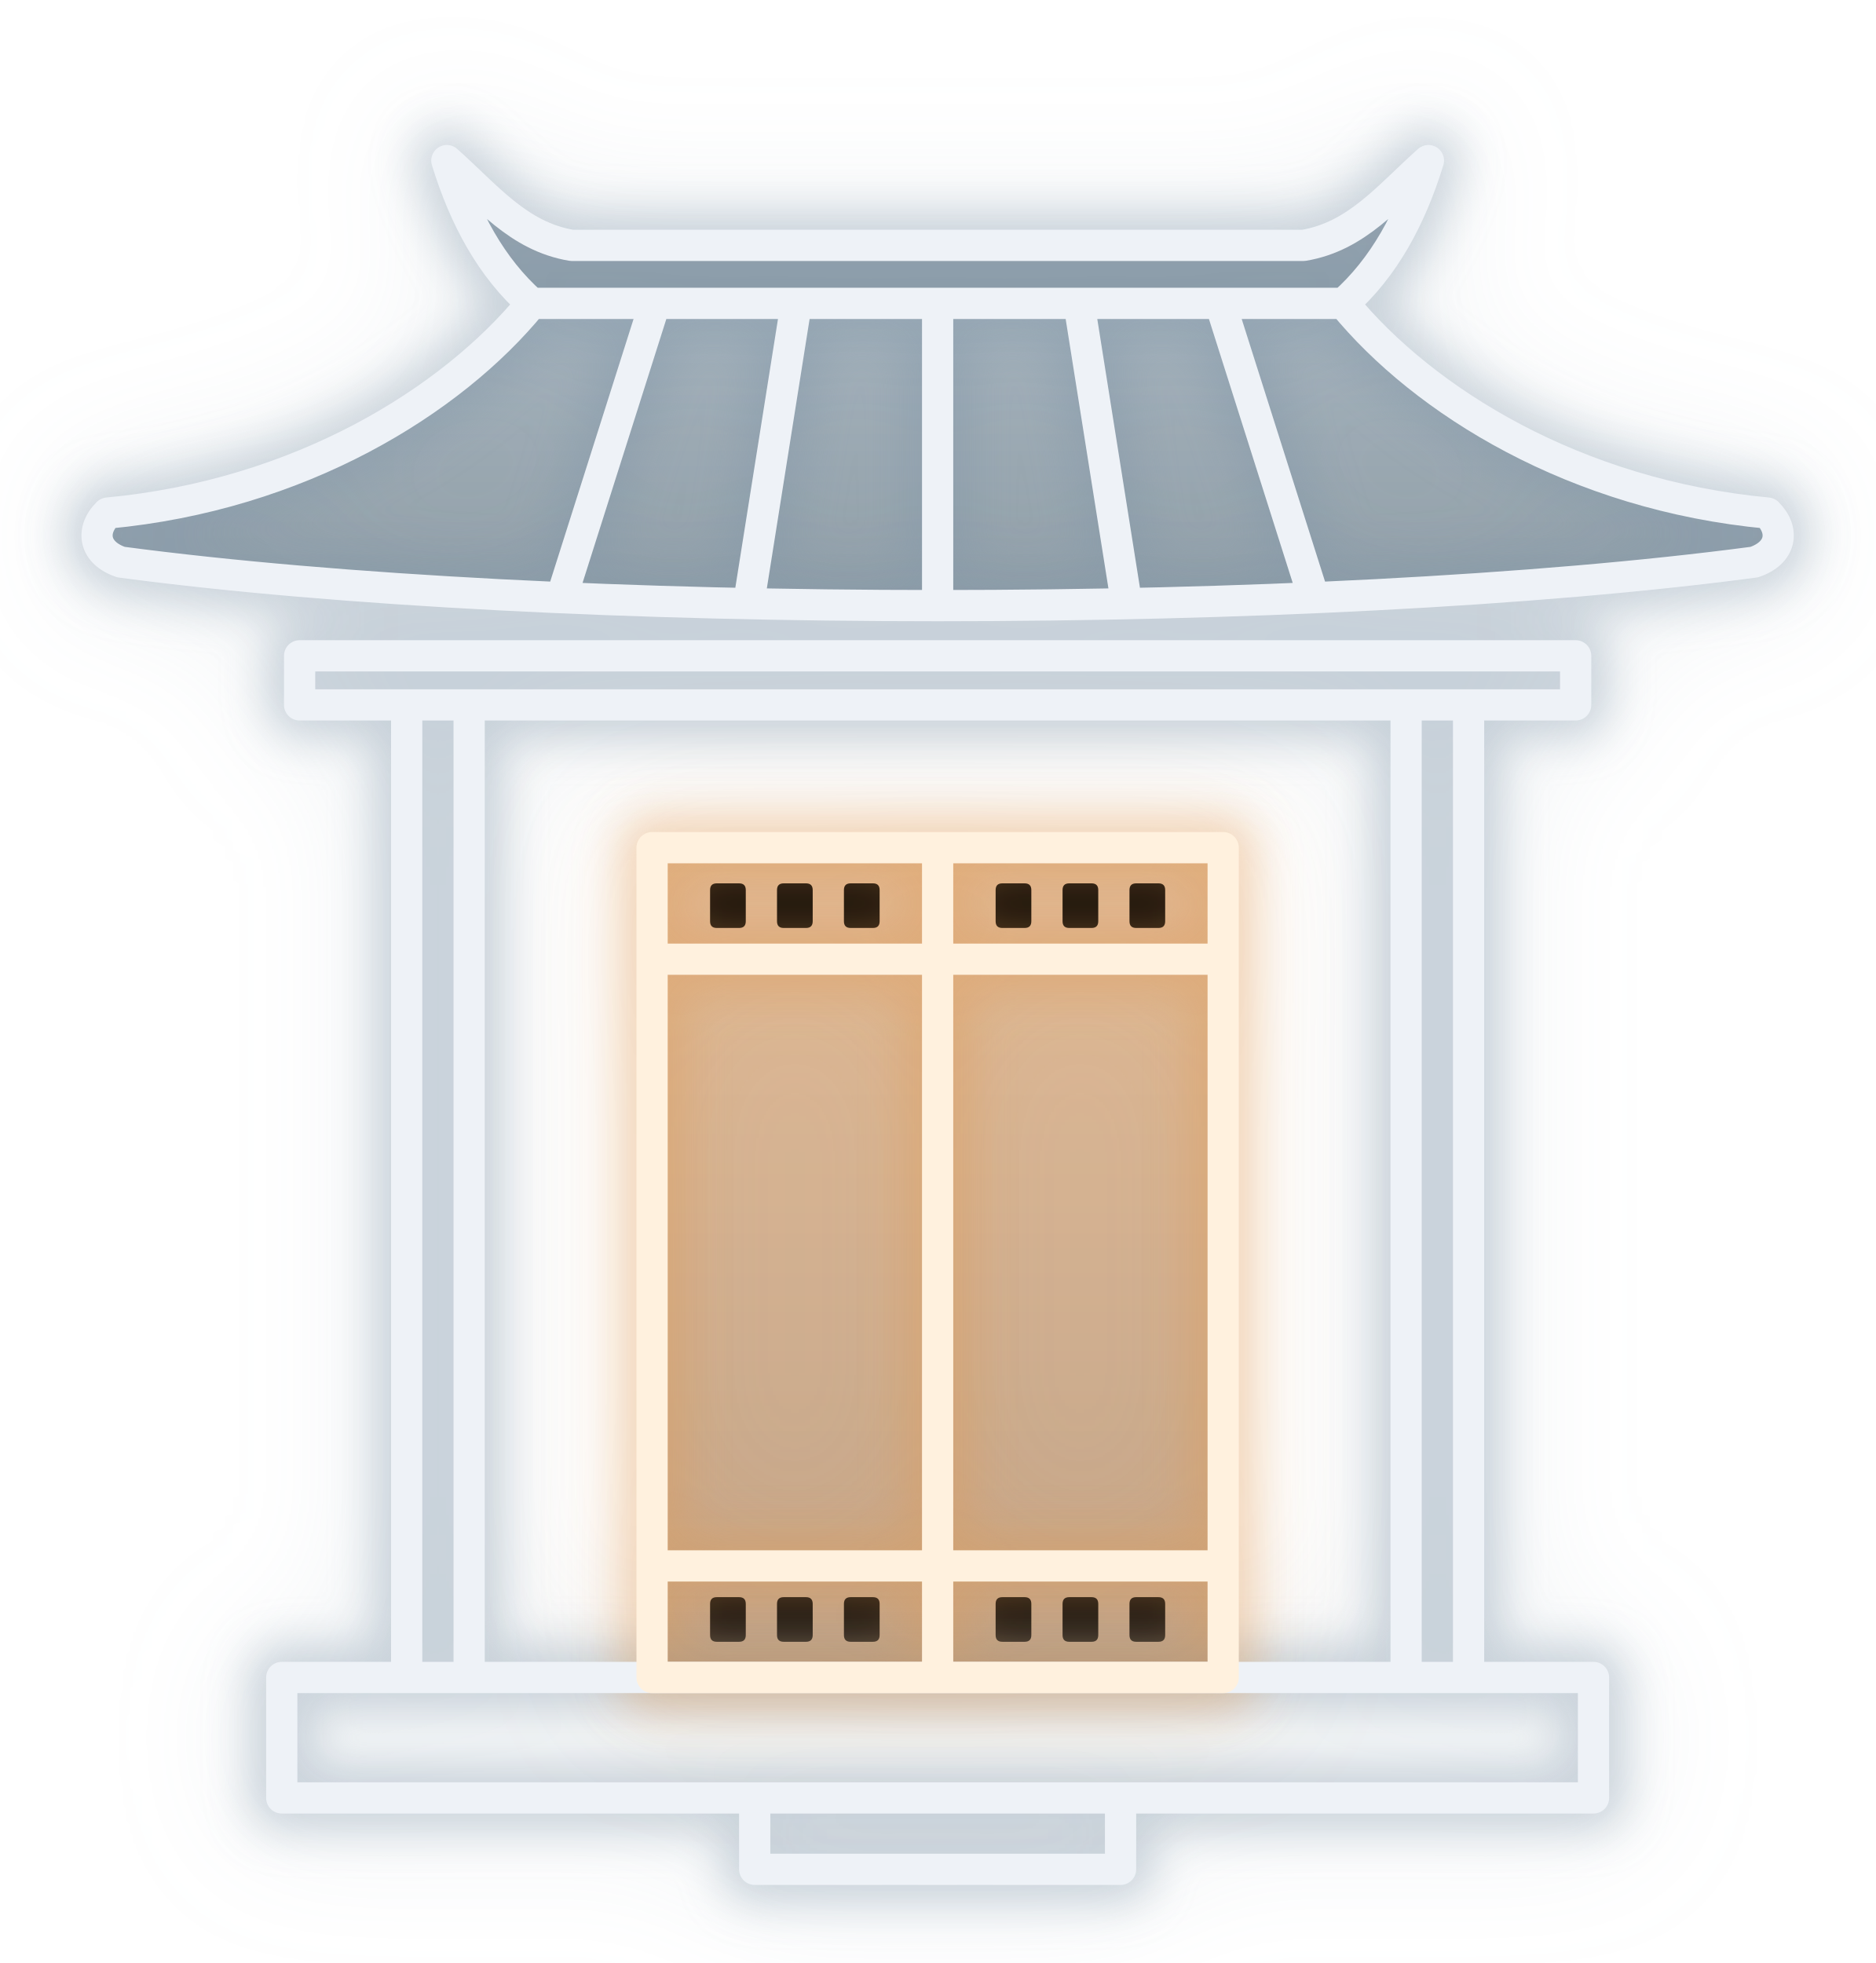
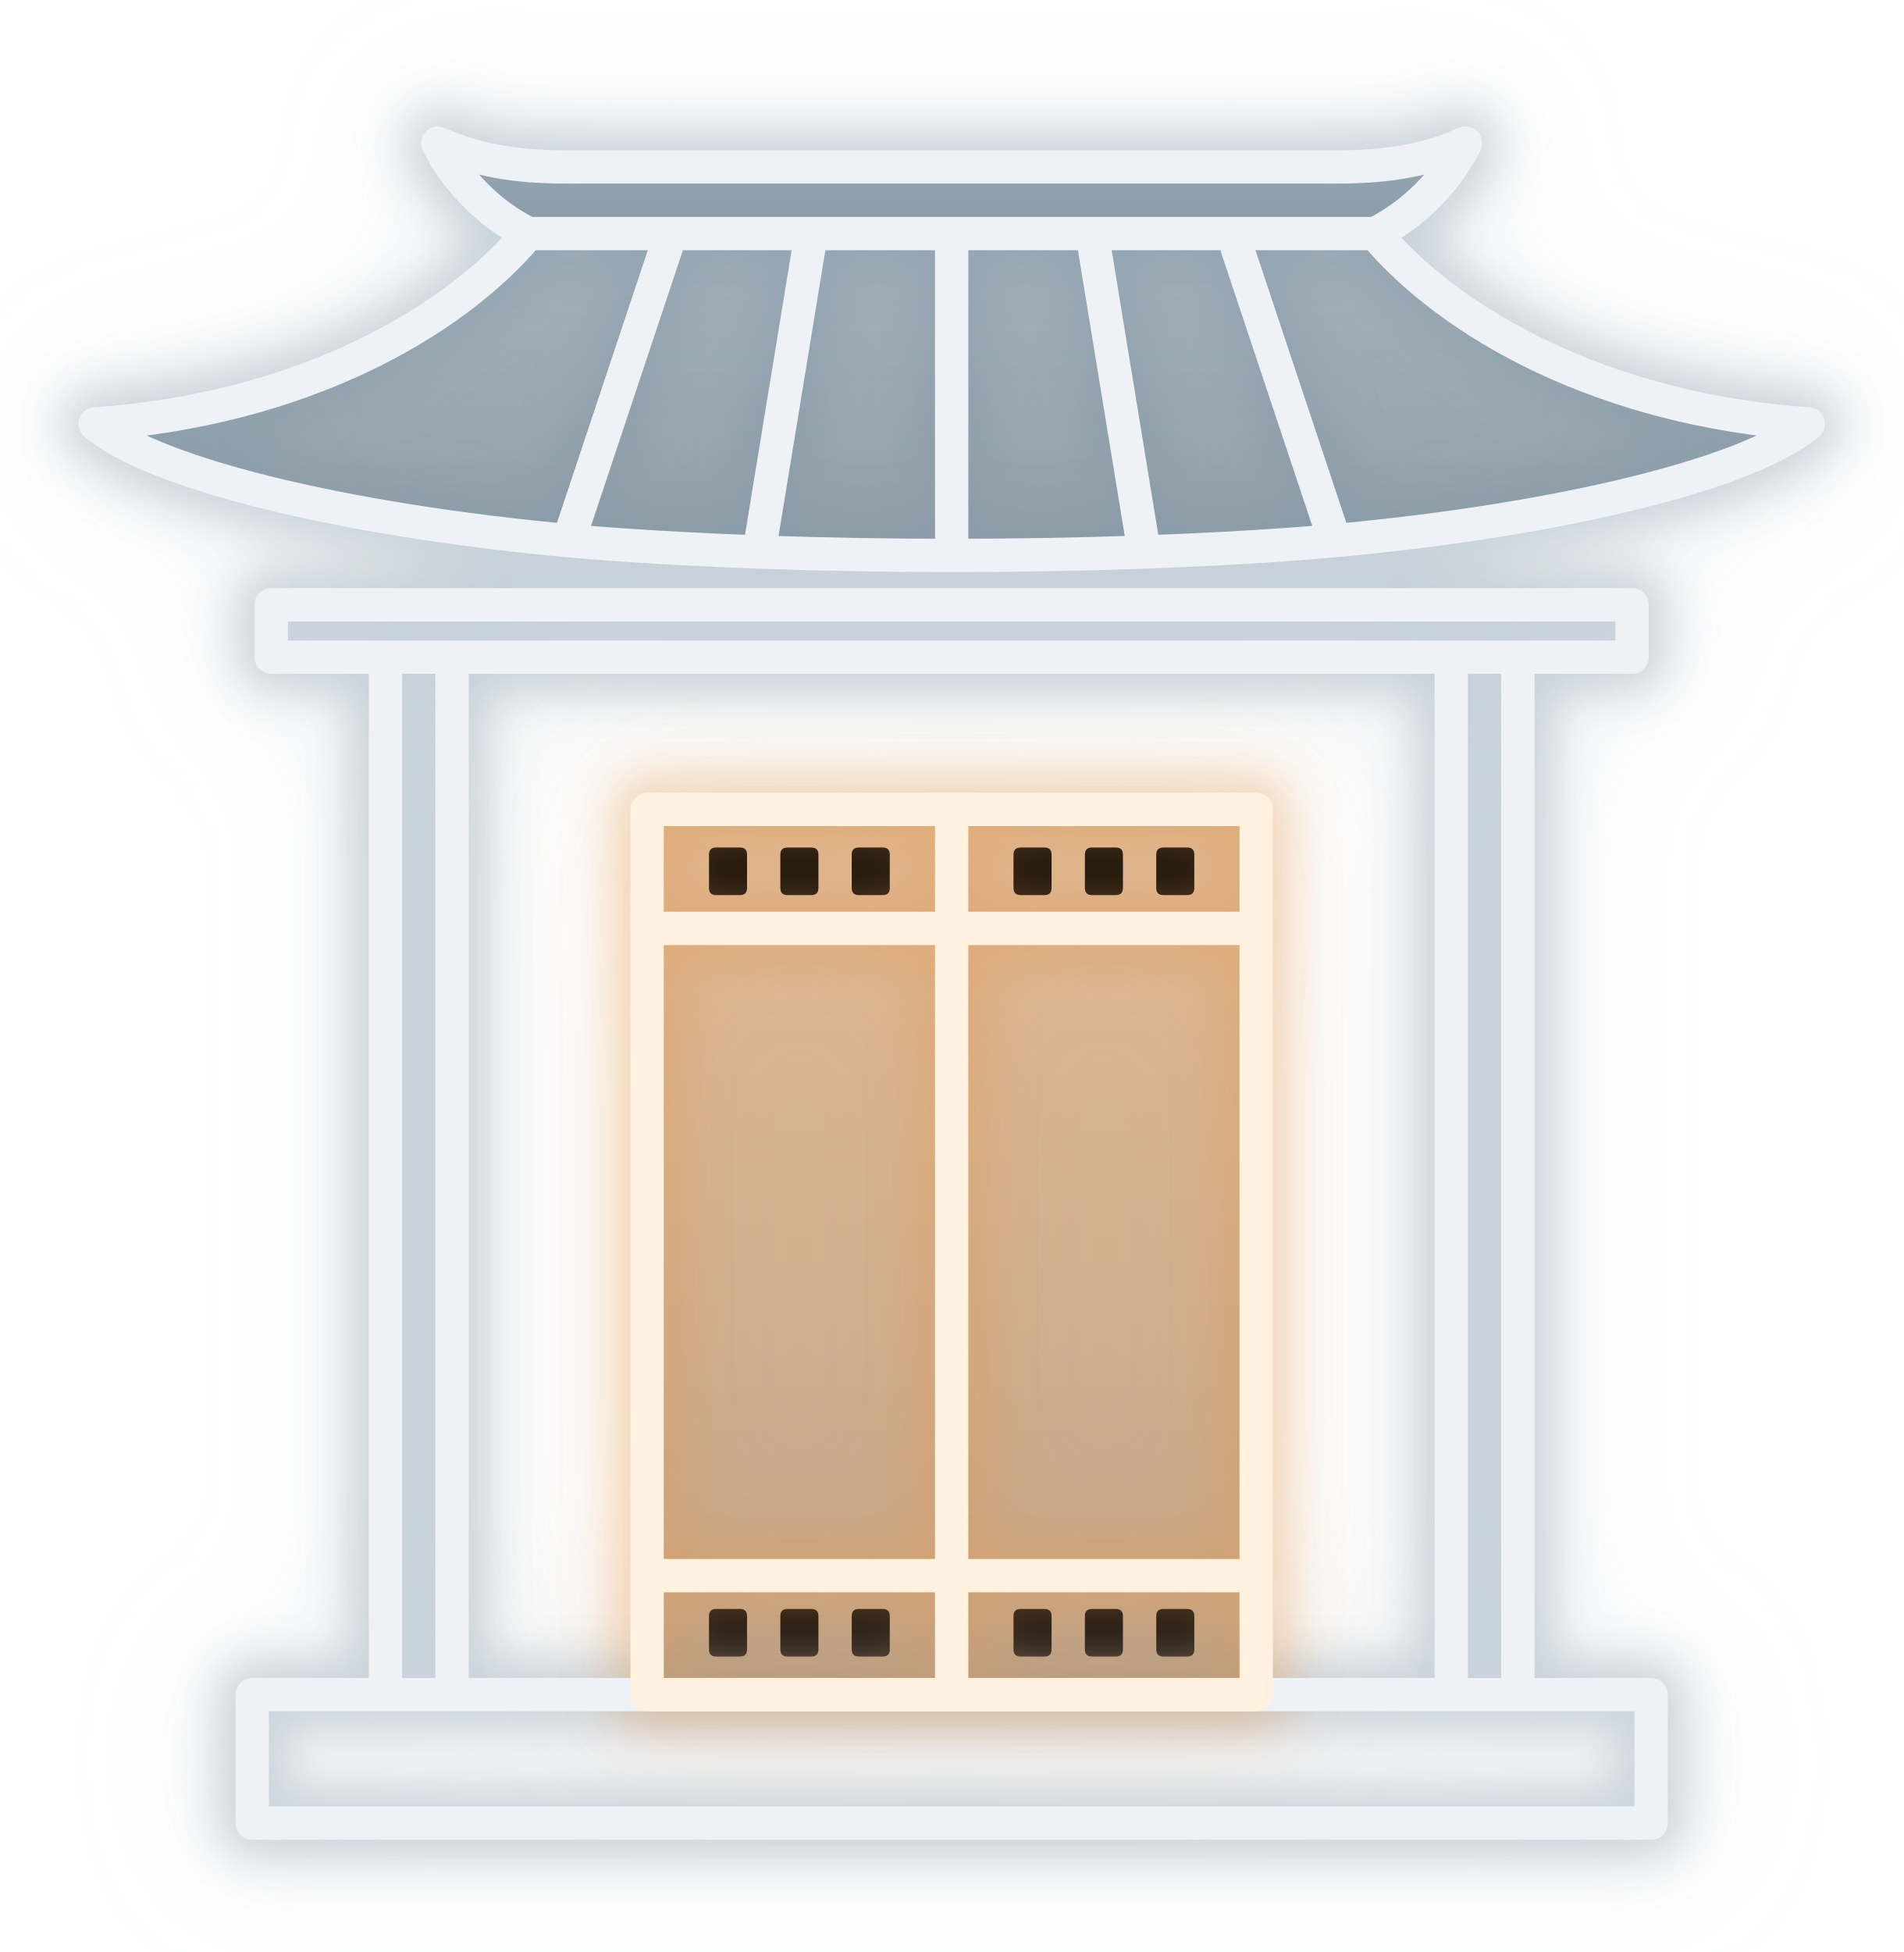
- <svg xmlns="http://www.w3.org/2000/svg" viewBox="80 40 840 880" width="512" height="536">
+ <svg xmlns="http://www.w3.org/2000/svg" viewBox="100 80 800 820" width="512" height="525">
  <defs>
    <filter id="near" filterUnits="userSpaceOnUse" x="0" y="0" width="1000" height="1000">
      <feGaussianBlur stdDeviation="9.6" />
    </filter>
    <filter id="far" filterUnits="userSpaceOnUse" x="0" y="0" width="1000" height="1000">
      <feGaussianBlur stdDeviation="30.0" />
    </filter>
    <linearGradient id="roof" x1="0" y1="0" x2="0" y2="1">
      <stop offset="0" stop-color="#5E7688" />
      <stop offset="1" stop-color="#38505F" />
    </linearGradient>
    <linearGradient id="door" x1="0" y1="0" x2="0" y2="1">
      <stop offset="0" stop-color="#C98443" />
      <stop offset="1" stop-color="#8E5A2A" />
    </linearGradient>
  </defs>
  <g stroke="none" opacity="0.55">
-     <path fill="url(#roof)" d="M318 176 C282 220 214 262 128 270 C120 278 122 288 134 292 C330 318 670 318 866 292 C878 288 880 278 872 270 C786 262 718 220 682 176 Z" />
-     <path fill="url(#roof)" d="M318 176 C300 160 288 138 280 112 C298 128 312 146 336 150 L664 150 C688 146 702 128 720 112 C712 138 700 160 682 176 Z" />
+     <path fill="url(#roof)" d="M322 178 C290 216 226 252 140 258 C166 280 252 300 350 308 C440 315 560 315 650 308 C748 300 834 280 860 258 C774 252 710 216 678 178 Z" />
+     <path fill="url(#roof)" d="M322 178 C306 170 292 156 284 140 C300 147 316 150 338 150 L662 150 C684 150 700 147 716 140 C708 156 694 170 678 178 Z" />
    <path fill="url(#door)" d="M372 420 L628 420 L628 792 L372 792 Z" />
  </g>
  <path fill="#000" d="M401 436 L411 436 Q414 436 414 439 L414 453 Q414 456 411 456 L401 456 Q398 456 398 453 L398 439 Q398 436 401 436 ZM401 756 L411 756 Q414 756 414 759 L414 773 Q414 776 411 776 L401 776 Q398 776 398 773 L398 759 Q398 756 401 756 ZM431 436 L441 436 Q444 436 444 439 L444 453 Q444 456 441 456 L431 456 Q428 456 428 453 L428 439 Q428 436 431 436 ZM431 756 L441 756 Q444 756 444 759 L444 773 Q444 776 441 776 L431 776 Q428 776 428 773 L428 759 Q428 756 431 756 ZM461 436 L471 436 Q474 436 474 439 L474 453 Q474 456 471 456 L461 456 Q458 456 458 453 L458 439 Q458 436 461 436 ZM461 756 L471 756 Q474 756 474 759 L474 773 Q474 776 471 776 L461 776 Q458 776 458 773 L458 759 Q458 756 461 756 ZM529 436 L539 436 Q542 436 542 439 L542 453 Q542 456 539 456 L529 456 Q526 456 526 453 L526 439 Q526 436 529 436 ZM529 756 L539 756 Q542 756 542 759 L542 773 Q542 776 539 776 L529 776 Q526 776 526 773 L526 759 Q526 756 529 756 ZM559 436 L569 436 Q572 436 572 439 L572 453 Q572 456 569 456 L559 456 Q556 456 556 453 L556 439 Q556 436 559 436 ZM559 756 L569 756 Q572 756 572 759 L572 773 Q572 776 569 776 L559 776 Q556 776 556 773 L556 759 Q556 756 559 756 ZM589 436 L599 436 Q602 436 602 439 L602 453 Q602 456 599 456 L589 456 Q586 456 586 453 L586 439 Q586 436 589 436 ZM589 756 L599 756 Q602 756 602 759 L602 773 Q602 776 599 776 L589 776 Q586 776 586 773 L586 759 Q586 756 589 756 Z" />
  <g fill="none" stroke-linejoin="round" stroke-linecap="round">
-     <path d="M318 176 C300 160 288 138 280 112 C298 128 312 146 336 150 L664 150 C688 146 702 128 720 112 C712 138 700 160 682 176 Z M318 176 C282 220 214 262 128 270 C120 278 122 288 134 292 M682 176 C718 220 786 262 872 270 C880 278 878 288 866 292 M134 292 C330 318 670 318 866 292 M372 180 L332 306M436 180 L416 306M500 180 L500 306M564 180 L584 306M628 180 L668 306 M214 334 L786 334 L786 356 L214 356 Z M262 356 L262 792 M290 356 L290 792 M710 356 L710 792 M738 356 L738 792 M206 792 L794 792 L794 846 L206 846 Z M418 846 L418 878 L582 878 L582 846" stroke="#7F95A8" stroke-width="30.0" opacity="0.13" filter="url(#far)" />
-     <path d="M318 176 C300 160 288 138 280 112 C298 128 312 146 336 150 L664 150 C688 146 702 128 720 112 C712 138 700 160 682 176 Z M318 176 C282 220 214 262 128 270 C120 278 122 288 134 292 M682 176 C718 220 786 262 872 270 C880 278 878 288 866 292 M134 292 C330 318 670 318 866 292 M372 180 L332 306M436 180 L416 306M500 180 L500 306M564 180 L584 306M628 180 L668 306 M214 334 L786 334 L786 356 L214 356 Z M262 356 L262 792 M290 356 L290 792 M710 356 L710 792 M738 356 L738 792 M206 792 L794 792 L794 846 L206 846 Z M418 846 L418 878 L582 878 L582 846" stroke="#7F95A8" stroke-width="30.8" opacity="0.36" filter="url(#near)" />
+     <path d="M322 178 C306 170 292 156 284 140 C300 147 316 150 338 150 L662 150 C684 150 700 147 716 140 C708 156 694 170 678 178 Z M322 178 C290 216 226 252 140 258 M678 178 C710 216 774 252 860 258 M140 258 C166 280 252 300 350 308 C440 315 560 315 650 308 C748 300 834 280 860 258 M380 184 L340 304M440 184 L420 306M500 184 L500 308M560 184 L580 306M620 184 L660 304 M214 334 L786 334 L786 356 L214 356 Z M262 356 L262 792 M290 356 L290 792 M710 356 L710 792 M738 356 L738 792 M206 792 L794 792 L794 846 L206 846 Z" stroke="#7F95A8" stroke-width="30.0" opacity="0.13" filter="url(#far)" />
+     <path d="M322 178 C306 170 292 156 284 140 C300 147 316 150 338 150 L662 150 C684 150 700 147 716 140 C708 156 694 170 678 178 Z M322 178 C290 216 226 252 140 258 M678 178 C710 216 774 252 860 258 M140 258 C166 280 252 300 350 308 C440 315 560 315 650 308 C748 300 834 280 860 258 M380 184 L340 304M440 184 L420 306M500 184 L500 308M560 184 L580 306M620 184 L660 304 M214 334 L786 334 L786 356 L214 356 Z M262 356 L262 792 M290 356 L290 792 M710 356 L710 792 M738 356 L738 792 M206 792 L794 792 L794 846 L206 846 Z" stroke="#7F95A8" stroke-width="30.8" opacity="0.36" filter="url(#near)" />
    <path d="M372 420 L628 420 L628 792 L372 792 Z M500 420 L500 792 M372 470 L628 470 M372 742 L628 742" stroke="#E09A55" stroke-width="30.0" opacity="0.13" filter="url(#far)" />
    <path d="M372 420 L628 420 L628 792 L372 792 Z M500 420 L500 792 M372 470 L628 470 M372 742 L628 742" stroke="#E09A55" stroke-width="30.8" opacity="0.36" filter="url(#near)" />
-     <path d="M318 176 C300 160 288 138 280 112 C298 128 312 146 336 150 L664 150 C688 146 702 128 720 112 C712 138 700 160 682 176 Z M318 176 C282 220 214 262 128 270 C120 278 122 288 134 292 M682 176 C718 220 786 262 872 270 C880 278 878 288 866 292 M134 292 C330 318 670 318 866 292 M372 180 L332 306M436 180 L416 306M500 180 L500 306M564 180 L584 306M628 180 L668 306 M214 334 L786 334 L786 356 L214 356 Z M262 356 L262 792 M290 356 L290 792 M710 356 L710 792 M738 356 L738 792 M206 792 L794 792 L794 846 L206 846 Z M418 846 L418 878 L582 878 L582 846" stroke="#EEF2F7" stroke-width="14.0" />
+     <path d="M322 178 C306 170 292 156 284 140 C300 147 316 150 338 150 L662 150 C684 150 700 147 716 140 C708 156 694 170 678 178 Z M322 178 C290 216 226 252 140 258 M678 178 C710 216 774 252 860 258 M140 258 C166 280 252 300 350 308 C440 315 560 315 650 308 C748 300 834 280 860 258 M380 184 L340 304M440 184 L420 306M500 184 L500 308M560 184 L580 306M620 184 L660 304 M214 334 L786 334 L786 356 L214 356 Z M262 356 L262 792 M290 356 L290 792 M710 356 L710 792 M738 356 L738 792 M206 792 L794 792 L794 846 L206 846 Z" stroke="#EEF2F7" stroke-width="14.0" />
    <path d="M372 420 L628 420 L628 792 L372 792 Z M500 420 L500 792 M372 470 L628 470 M372 742 L628 742" stroke="#FFF1DE" stroke-width="14.0" />
  </g>
</svg>
